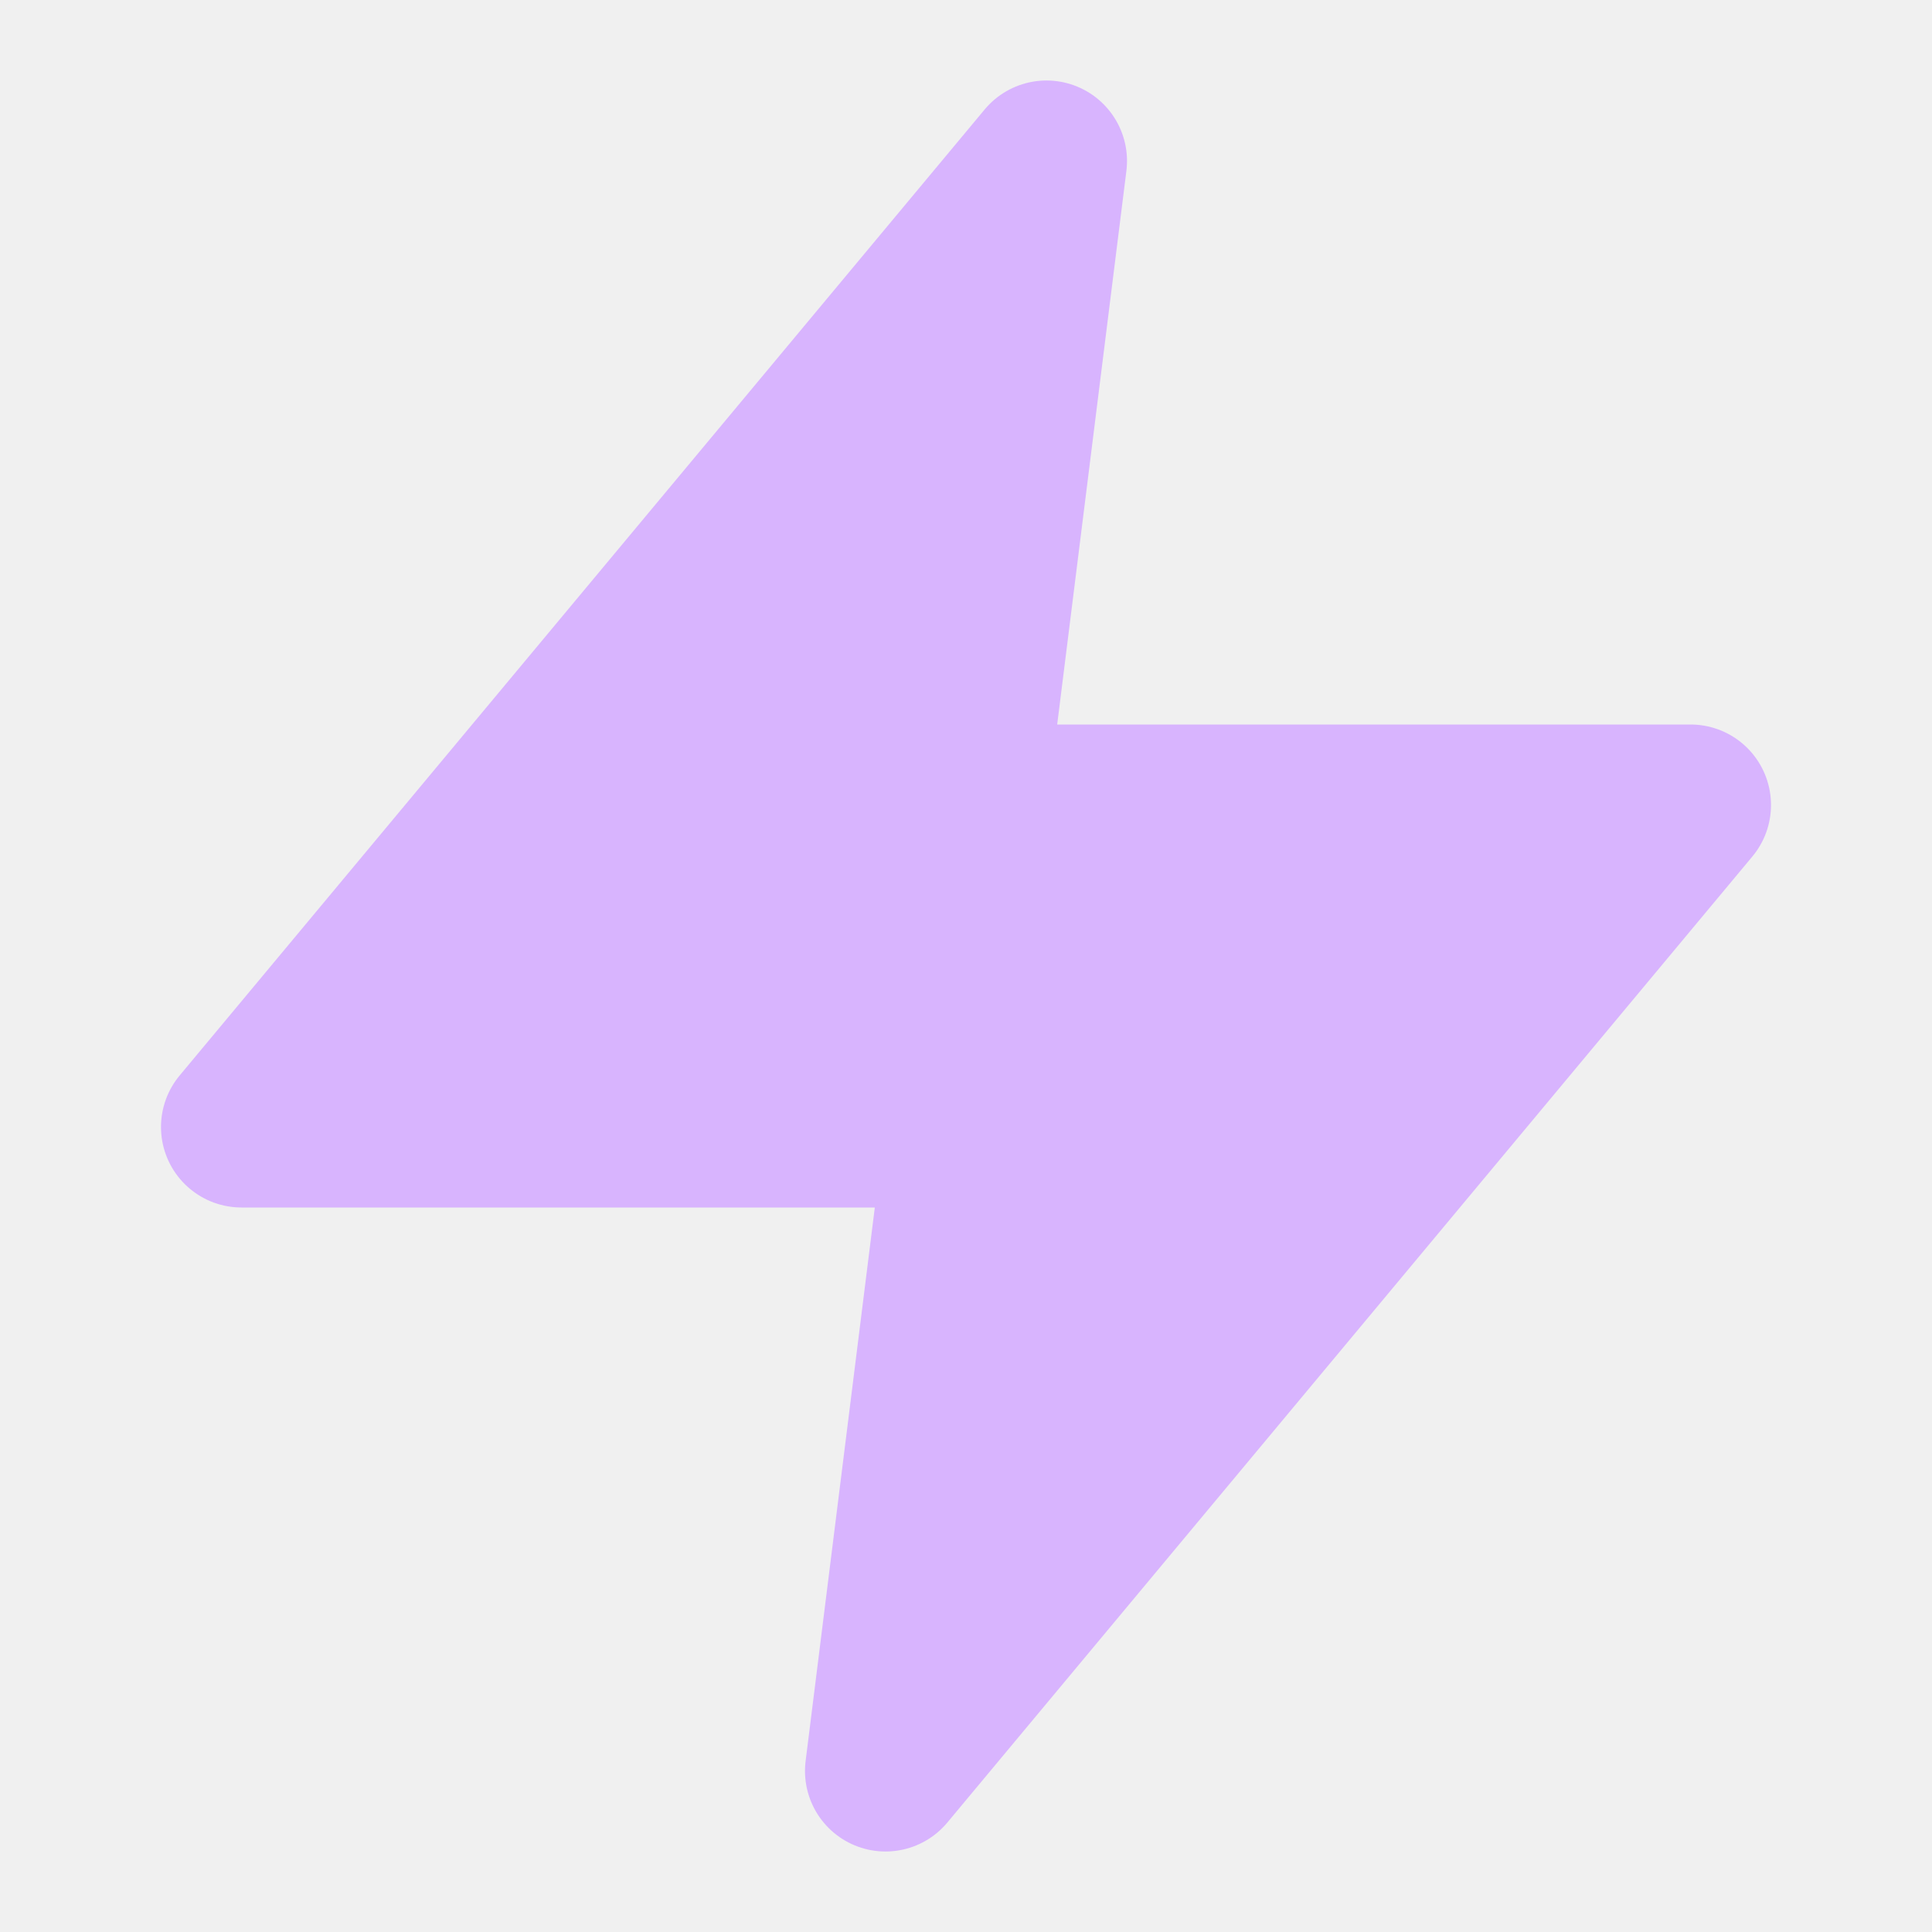
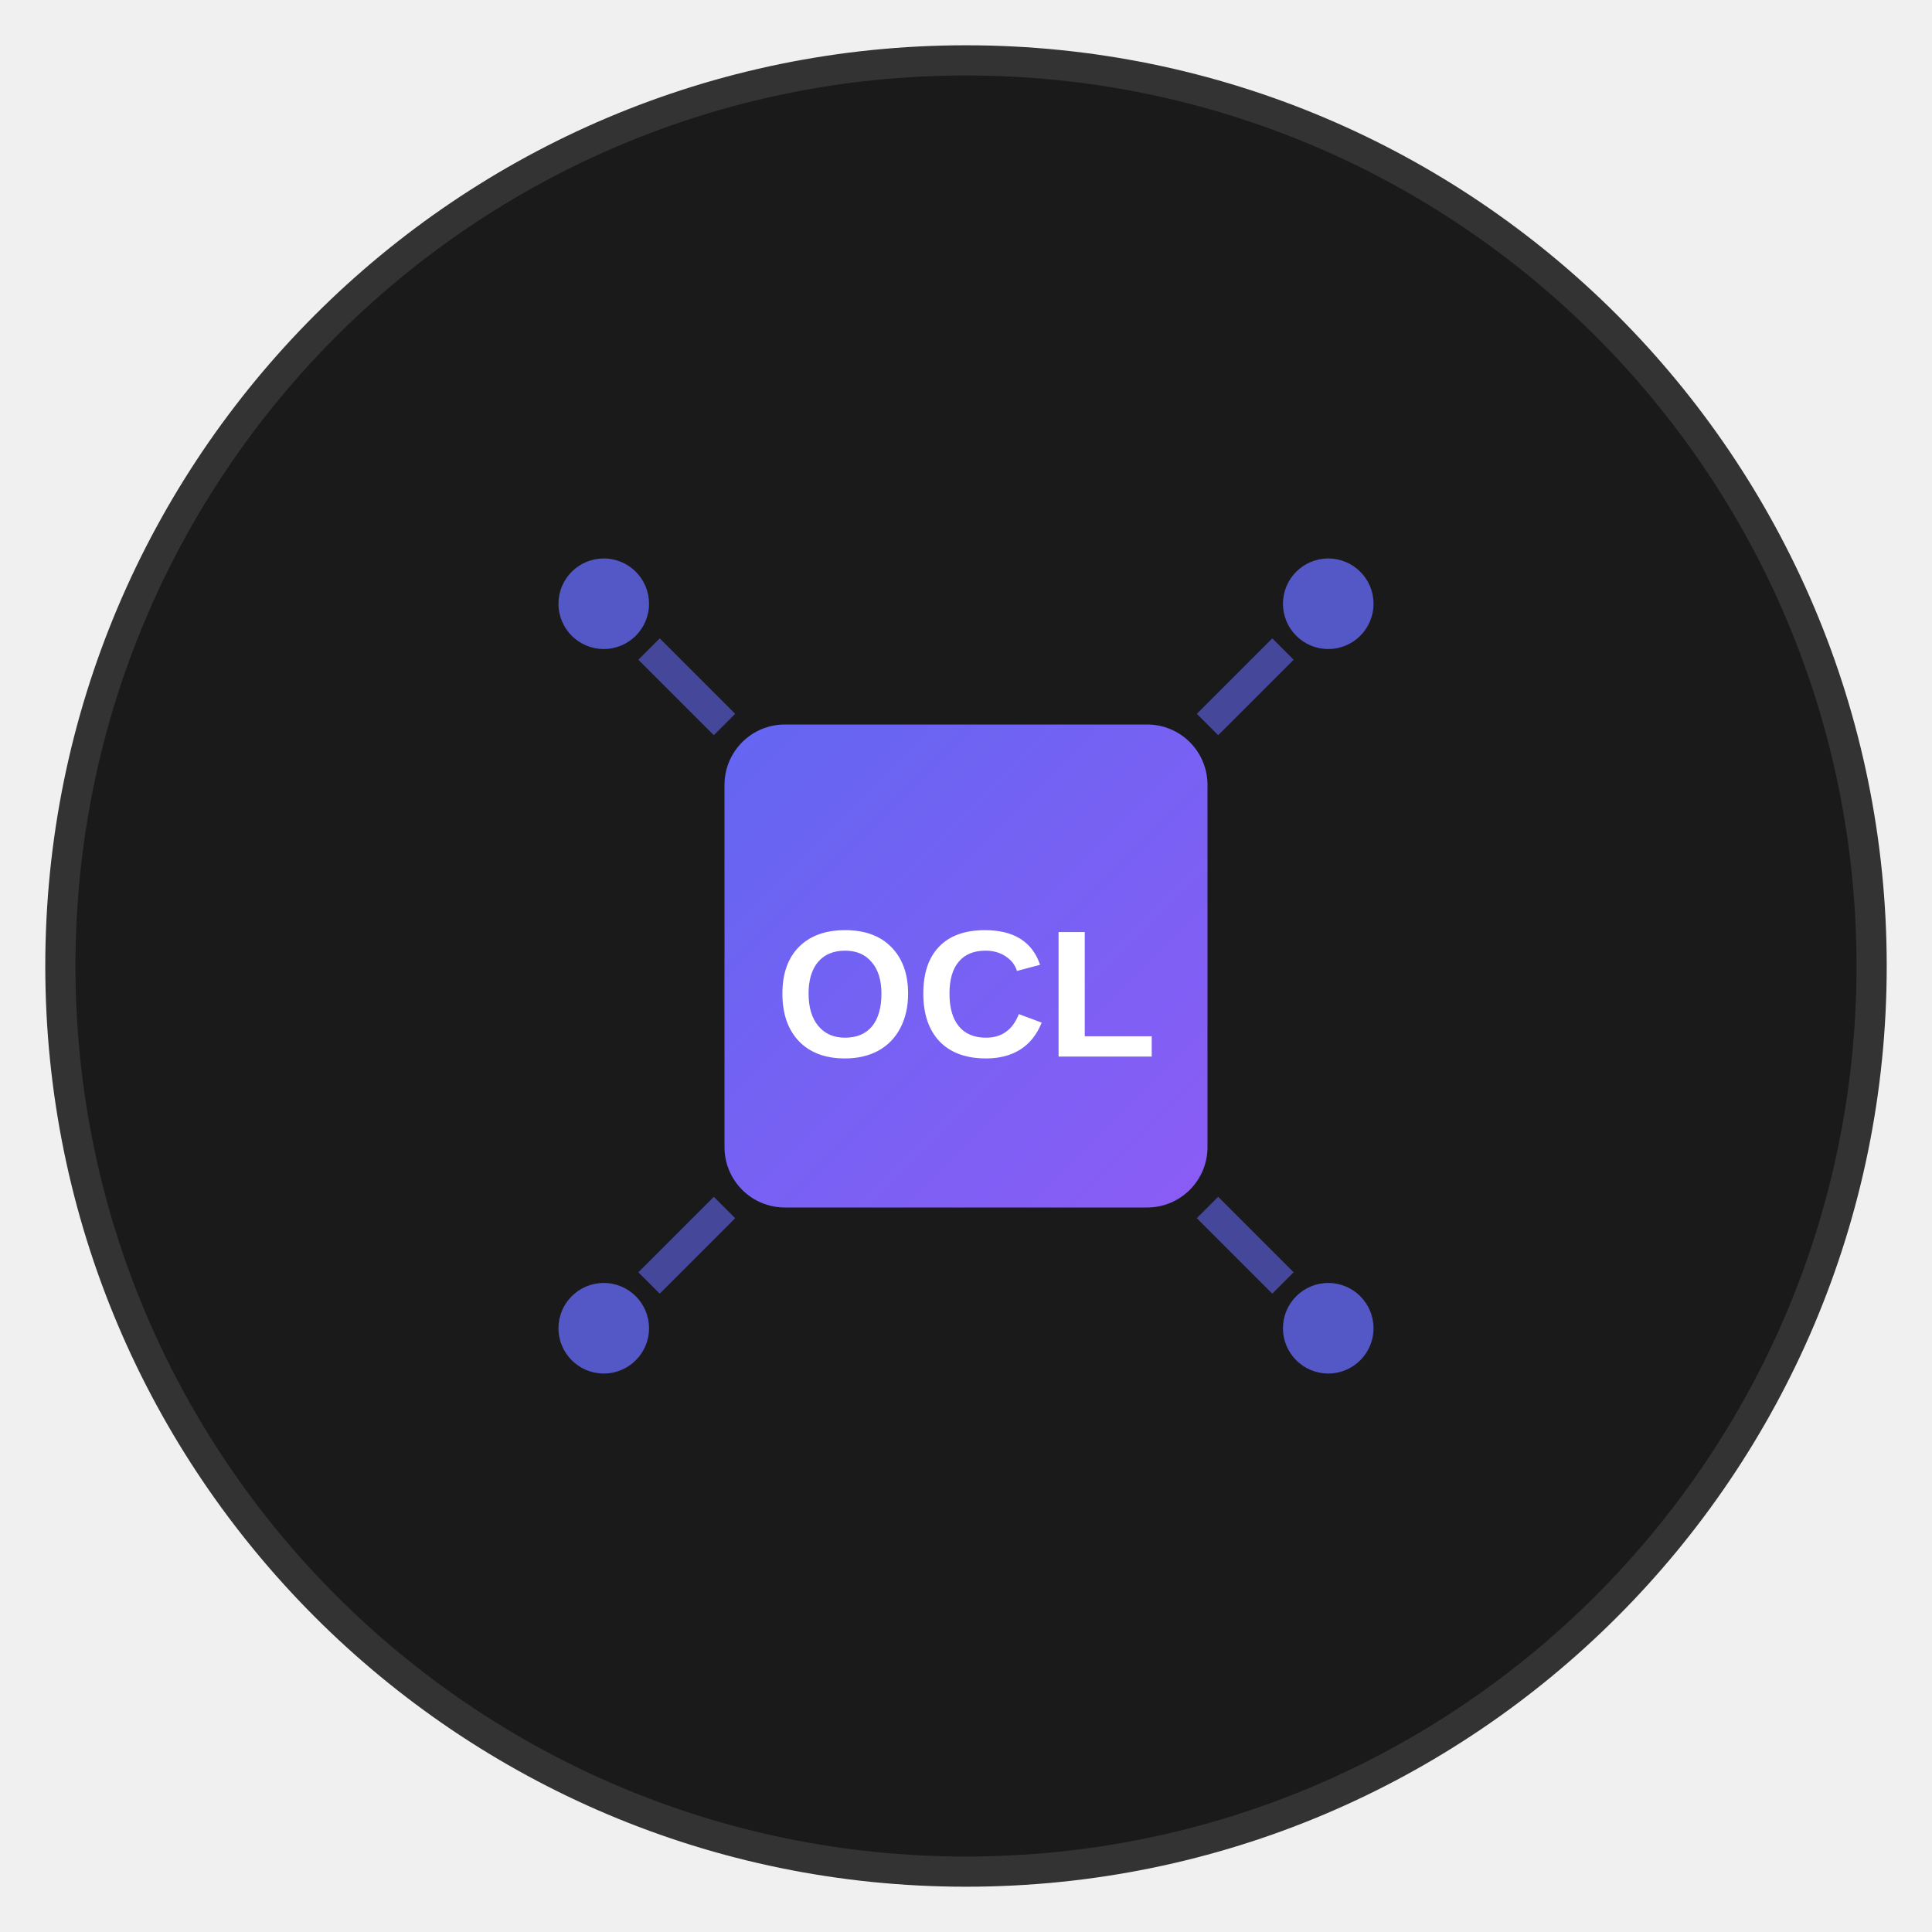
- <svg xmlns="http://www.w3.org/2000/svg" width="128" height="128" viewBox="0 0 24 24" fill="#D8B4FE" stroke="#D8B4FE" stroke-width="2" stroke-linecap="round" stroke-linejoin="round">
-   <polygon points="13 2 3 14 12 14 11 22 21 10 12 10 13 2" />
+ <svg xmlns="http://www.w3.org/2000/svg" width="128" height="128" viewBox="0 0 128 128">
+   <defs>
+     <linearGradient id="grad1" x1="0%" y1="0%" x2="100%" y2="100%">
+       <stop offset="0%" style="stop-color:#6366f1;stop-opacity:1" />
+       <stop offset="100%" style="stop-color:#8b5cf6;stop-opacity:1" />
+     </linearGradient>
+   </defs>
+   <circle cx="64" cy="64" r="60" fill="#1a1a1a" stroke="#333" stroke-width="2" />
+   <g transform="translate(64,64)">
+     <rect x="-16" y="-16" width="32" height="32" rx="4" fill="url(#grad1)" />
+     <circle cx="-24" cy="-24" r="3" fill="#6366f1" opacity="0.8" />
+     <circle cx="24" cy="-24" r="3" fill="#6366f1" opacity="0.8" />
+     <circle cx="-24" cy="24" r="3" fill="#6366f1" opacity="0.8" />
+     <circle cx="24" cy="24" r="3" fill="#6366f1" opacity="0.8" />
+     <line x1="-21" y1="-21" x2="-16" y2="-16" stroke="#6366f1" stroke-width="2" opacity="0.6" />
+     <line x1="21" y1="-21" x2="16" y2="-16" stroke="#6366f1" stroke-width="2" opacity="0.6" />
+     <line x1="-21" y1="21" x2="-16" y2="16" stroke="#6366f1" stroke-width="2" opacity="0.6" />
+     <line x1="21" y1="21" x2="16" y2="16" stroke="#6366f1" stroke-width="2" opacity="0.6" />
+     <text x="0" y="6" text-anchor="middle" fill="white" font-family="Arial, sans-serif" font-size="12" font-weight="bold">OCL</text>
+   </g>
</svg>
